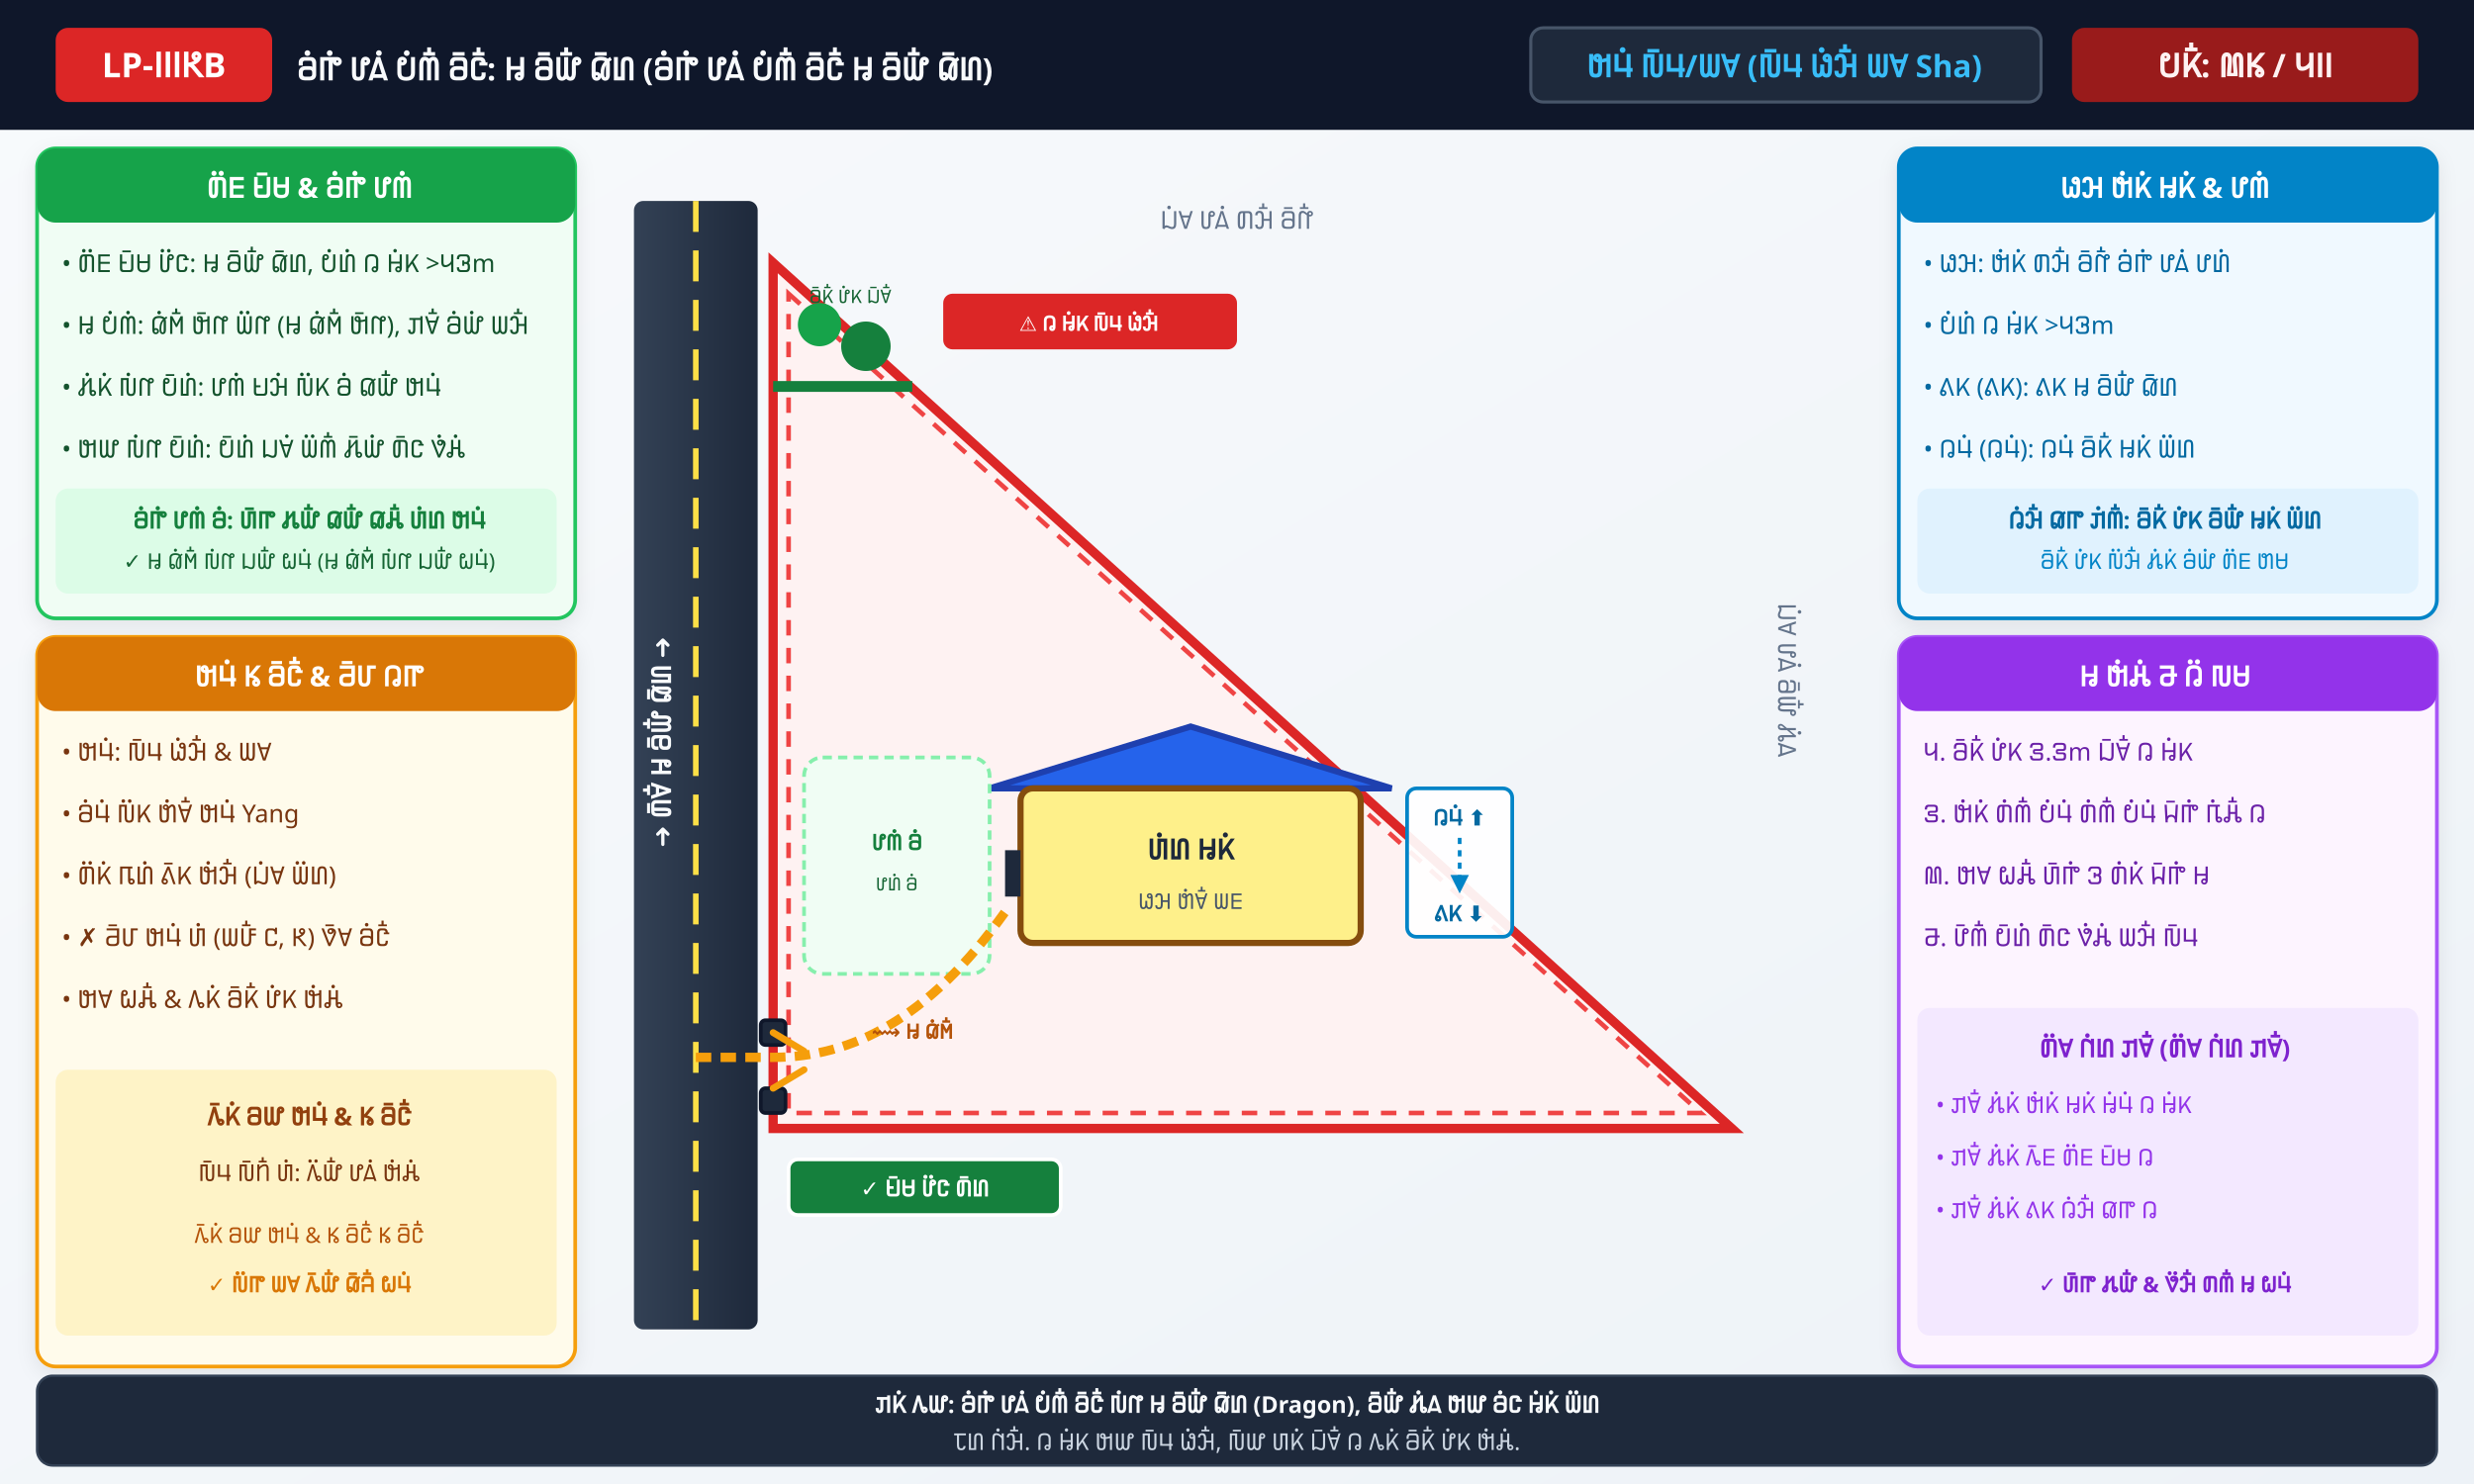
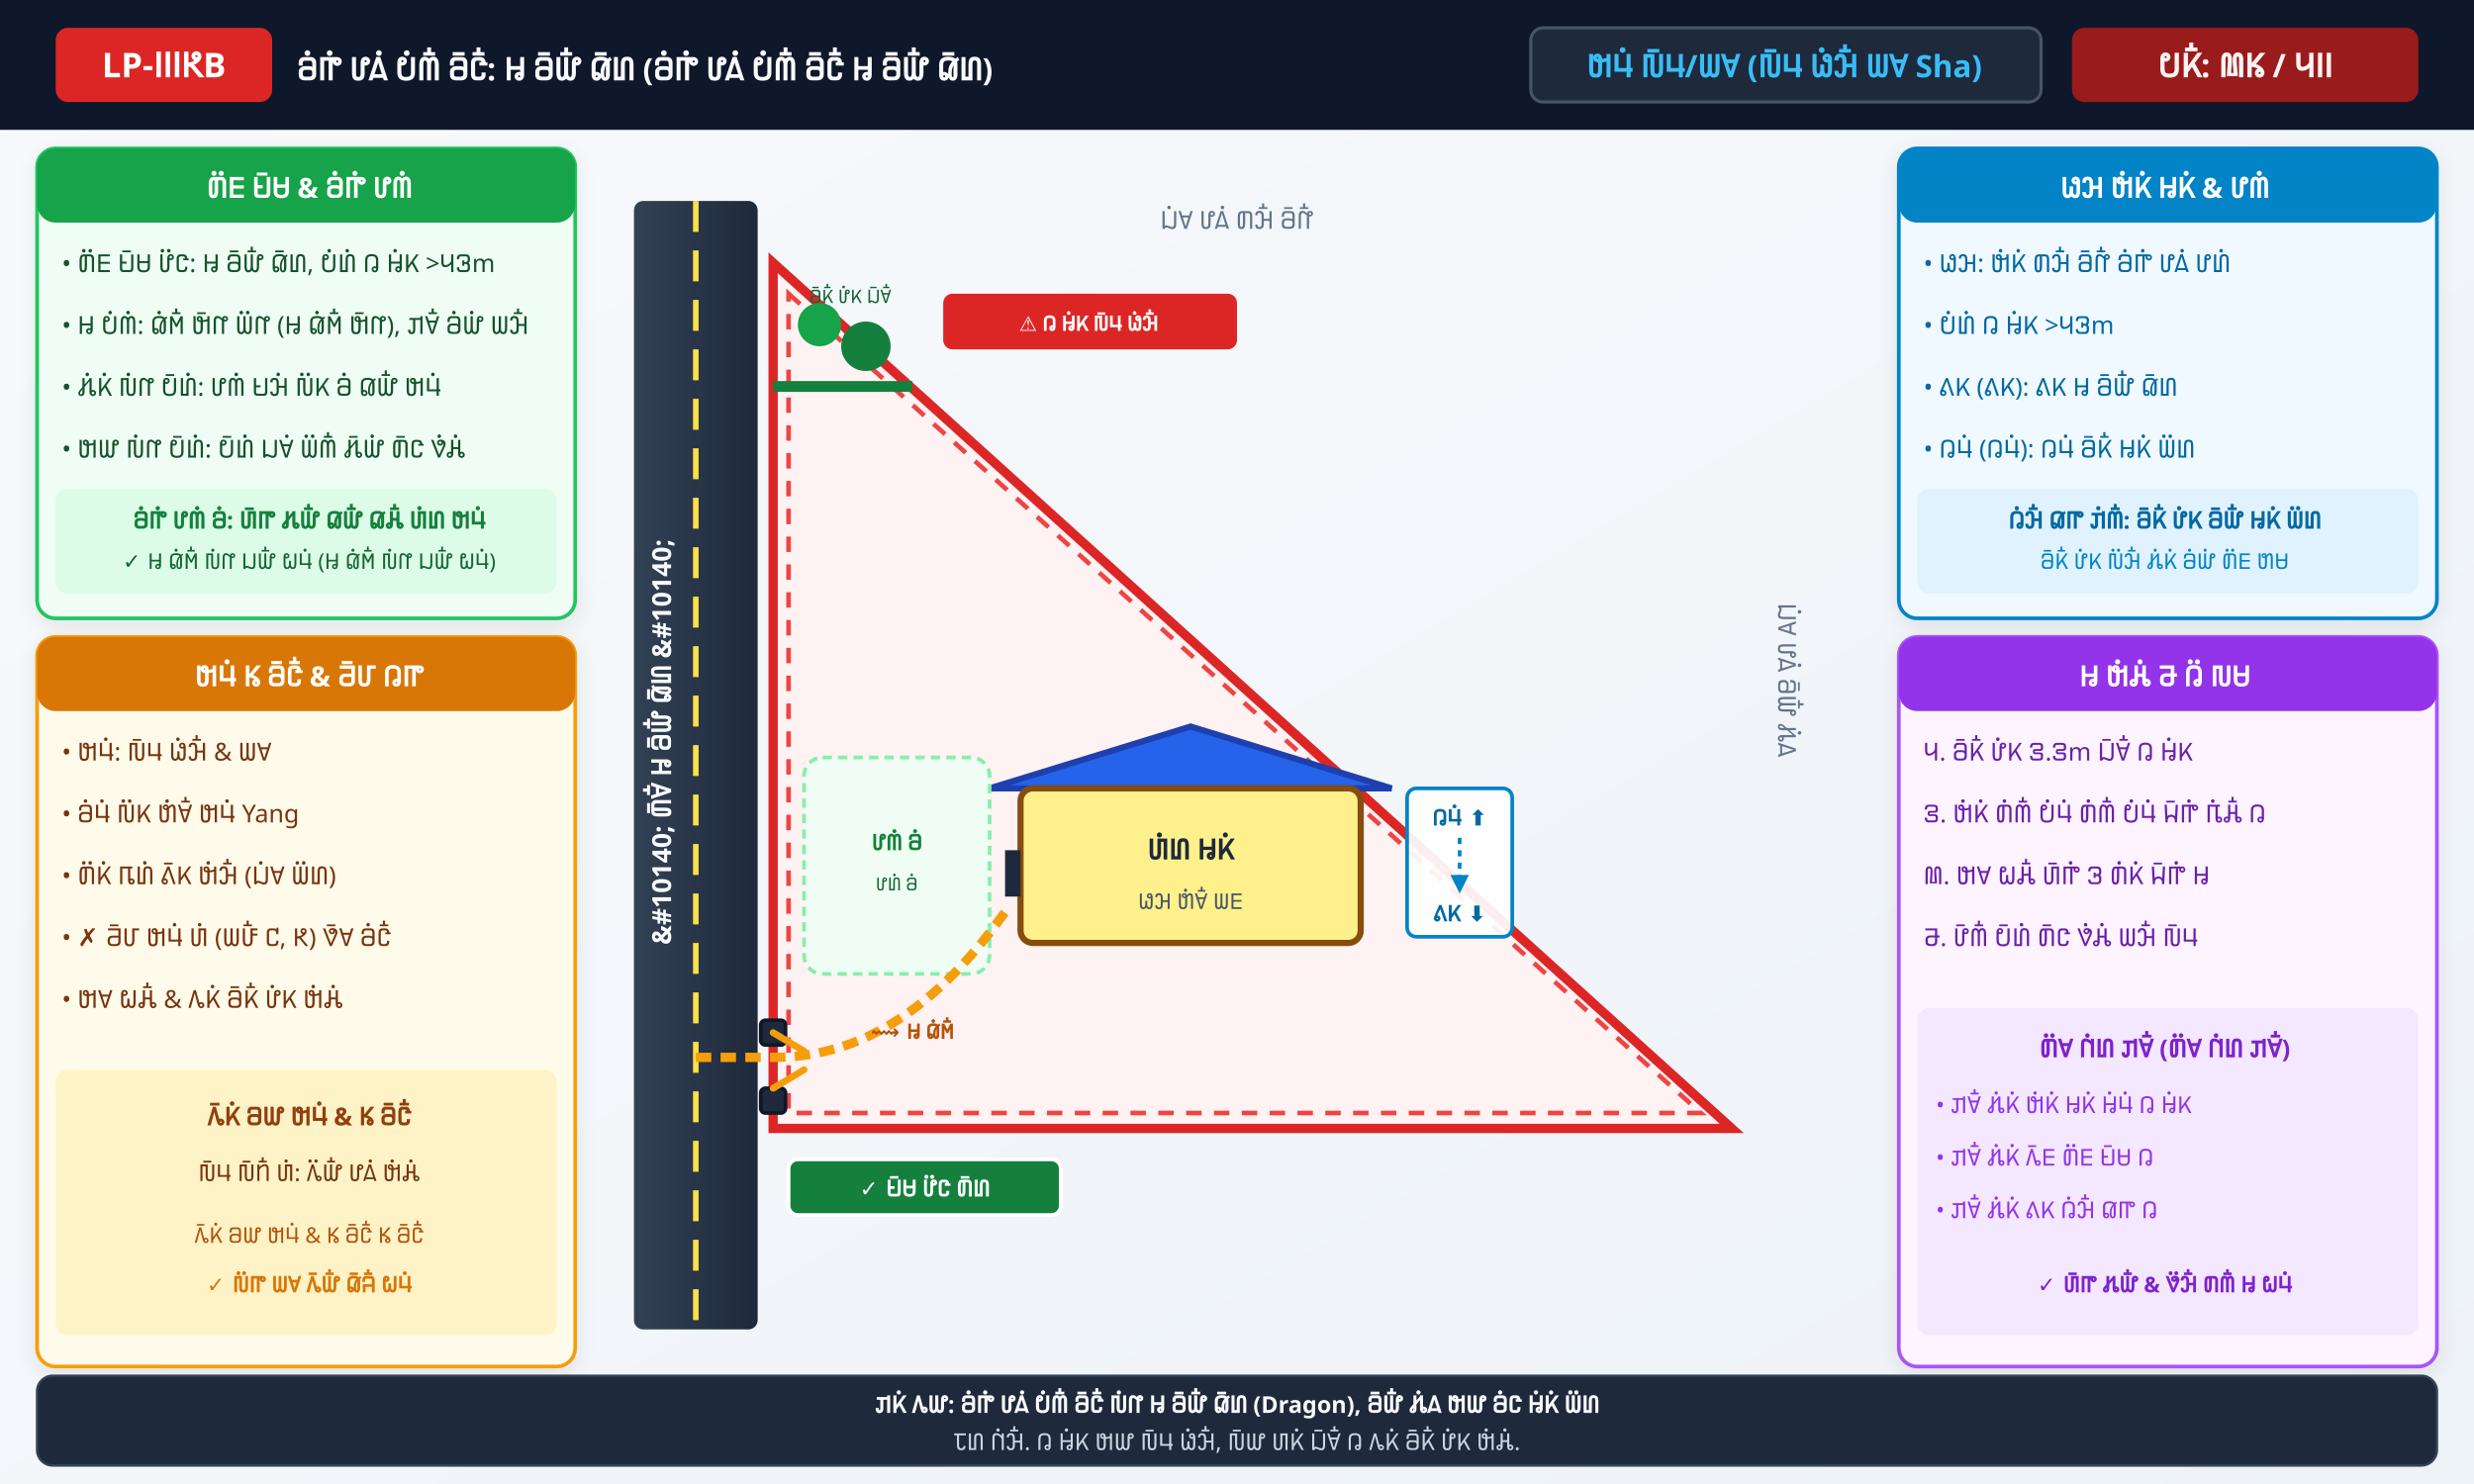
<svg xmlns="http://www.w3.org/2000/svg" viewBox="0 0 800 480" width="800" height="480">
  <defs>
    <linearGradient id="bgGrad" x1="0%" y1="0%" x2="100%" y2="100%">
      <stop offset="0%" stop-color="#F8FAFC" />
      <stop offset="100%" stop-color="#EDF2F7" />
    </linearGradient>
    <linearGradient id="roadGrad" x1="0%" y1="0%" x2="100%" y2="0%">
      <stop offset="0%" stop-color="#334155" />
      <stop offset="100%" stop-color="#1E293B" />
    </linearGradient>
    <filter id="shadow" x="-5%" y="-5%" width="110%" height="110%">
      <feDropShadow dx="0" dy="2" stdDeviation="3" flood-opacity="0.08" />
    </filter>
  </defs>
  <rect width="800" height="480" fill="url(#bgGrad)" />
  <rect x="0" y="0" width="800" height="42" fill="#0F172A" />
  <rect x="18" y="9" width="70" height="24" rx="4" fill="#DC2626" />
-   <text x="53" y="25" font-family="'Noto Sans Pahawh Hmong', sans-serif" font-weight="bold" font-size="11" fill="#FFFFFF" text-anchor="middle">LP-𖭐𖭐𖭐𖭗B</text>
-   <text x="96" y="26" font-family="'Noto Sans Pahawh Hmong', sans-serif" font-weight="bold" font-size="10" fill="#F8FAFC">𖬖𖬰𖬟𖬰 𖬗𖬮𖬰 𖬈𖬰𖬪𖬵 𖬖𖬲𖬜𖬵: 𖬉 𖬖𖬲𖬤𖬵 𖬅𖬲𖬞 (𖬖𖬰𖬟𖬰 𖬗𖬮𖬰 𖬈𖬰𖬪𖬵 𖬖𖬲𖬜𖬵 𖬉 𖬖𖬲𖬤𖬵 𖬅𖬲𖬞)</text>
+   <text x="53" y="25" font-family="'Segoe UI', sans-serif" font-weight="bold" font-size="11" fill="#FFFFFF" text-anchor="middle">LP-𖭐𖭐𖭐𖭗B</text>
+   <text x="96" y="26" font-family="'Noto Sans Lao', 'Segoe UI', sans-serif" font-weight="bold" font-size="10" fill="#F8FAFC">𖬖𖬰𖬟𖬰 𖬗𖬮𖬰 𖬈𖬰𖬪𖬵 𖬖𖬲𖬜𖬵: 𖬉 𖬖𖬲𖬤𖬵 𖬅𖬲𖬞 (𖬖𖬰𖬟𖬰 𖬗𖬮𖬰 𖬈𖬰𖬪𖬵 𖬖𖬲𖬜𖬵 𖬉 𖬖𖬲𖬤𖬵 𖬅𖬲𖬞)</text>
  <rect x="495" y="9" width="165" height="24" rx="4" fill="#1E293B" stroke="#475569" stroke-width="1" />
-   <text x="577" y="25" font-family="'Noto Sans Pahawh Hmong', sans-serif" font-weight="bold" font-size="10" fill="#38BDF8" text-anchor="middle">𖬓𖬥𖬰 𖬐𖬲𖬥/𖬑𖬯 (𖬐𖬲𖬥 𖬏𖬰𖬧𖬵 𖬑𖬯 Sha)</text>
+   <text x="577" y="25" font-family="'Noto Sans Lao', 'Segoe UI', sans-serif" font-weight="bold" font-size="10" fill="#38BDF8" text-anchor="middle">𖬓𖬥𖬰 𖬐𖬲𖬥/𖬑𖬯 (𖬐𖬲𖬥 𖬏𖬰𖬧𖬵 𖬑𖬯 Sha)</text>
  <rect x="670" y="9" width="112" height="24" rx="4" fill="#991B1B" />
-   <text x="726" y="25" font-family="'Noto Sans Pahawh Hmong', sans-serif" font-weight="bold" font-size="10.5" fill="#FEF2F2" text-anchor="middle">𖬈𖬝𖬵: 𖭓𖭘 / 𖭑𖭐𖭐</text>
+   <text x="726" y="25" font-family="'Noto Sans Lao', 'Segoe UI', sans-serif" font-weight="bold" font-size="10.5" fill="#FEF2F2" text-anchor="middle">𖬈𖬝𖬵: 𖭓𖭘 / 𖭑𖭐𖭐</text>
  <rect x="12" y="48" width="174" height="152" rx="6" fill="#F0FDF4" stroke="#22C55E" stroke-width="1.2" filter="url(#shadow)" />
  <rect x="12" y="48" width="174" height="24" rx="6" fill="#16A34A" />
-   <text x="100" y="64" font-family="'Noto Sans Pahawh Hmong', sans-serif" font-weight="bold" font-size="9" fill="#FFFFFF" text-anchor="middle">𖬒𖬶𖬣 𖬌𖬲𖬡 &amp; 𖬖𖬰𖬟𖬰 𖬗𖬪𖬰</text>
-   <text x="20" y="88" font-family="'Noto Sans Pahawh Hmong', sans-serif" font-size="8" fill="#14532D">• 𖬒𖬶𖬣 𖬌𖬲𖬡 𖬗𖬶𖬜: 𖬉 𖬖𖬲𖬤𖬵 𖬅𖬲𖬞, 𖬈𖬰𖬞𖬰 𖬄 𖬉𖬰𖬝 &gt;𖭑𖭕m</text>
-   <text x="20" y="108" font-family="'Noto Sans Pahawh Hmong', sans-serif" font-size="8" fill="#14532D">• 𖬉 𖬈𖬰𖬪𖬰: 𖬅𖬰𖬫𖬵 𖬓𖬲𖬦 𖬑𖬶𖬦 (𖬉 𖬅𖬰𖬫𖬵 𖬓𖬲𖬦), 𖬙𖬯𖬵 𖬖𖬰𖬤𖬰 𖬑𖬧𖬵</text>
-   <text x="20" y="128" font-family="'Noto Sans Pahawh Hmong', sans-serif" font-size="8" fill="#14532D">• 𖬃𖬰𖬝𖬰 𖬐𖬰𖬦 𖬈𖬲𖬞𖬰: 𖬗𖬪𖬰 𖬌𖬧𖬰 𖬐𖬶𖬝 𖬖𖬰 𖬅𖬤𖬵 𖬓𖬥𖬰</text>
-   <text x="20" y="148" font-family="'Noto Sans Pahawh Hmong', sans-serif" font-size="8" fill="#14532D">• 𖬓𖬤 𖬐𖬰𖬦 𖬈𖬲𖬞𖬰: 𖬈𖬲𖬞𖬰 𖬔𖬯𖬰 𖬑𖬶𖬪𖬵 𖬃𖬲𖬤𖬰 𖬒𖬲𖬜 𖬀𖬰𖬩𖬰</text>
+   <text x="100" y="64" font-family="'Noto Sans Lao', 'Segoe UI', sans-serif" font-weight="bold" font-size="9" fill="#FFFFFF" text-anchor="middle">𖬒𖬶𖬣 𖬌𖬲𖬡 &amp; 𖬖𖬰𖬟𖬰 𖬗𖬪𖬰</text>
+   <text x="20" y="88" font-family="'Noto Sans Lao', 'Segoe UI', sans-serif" font-size="8" fill="#14532D">• 𖬒𖬶𖬣 𖬌𖬲𖬡 𖬗𖬶𖬜: 𖬉 𖬖𖬲𖬤𖬵 𖬅𖬲𖬞, 𖬈𖬰𖬞𖬰 𖬄 𖬉𖬰𖬝 &gt;𖭑𖭕m</text>
+   <text x="20" y="108" font-family="'Noto Sans Lao', 'Segoe UI', sans-serif" font-size="8" fill="#14532D">• 𖬉 𖬈𖬰𖬪𖬰: 𖬅𖬰𖬫𖬵 𖬓𖬲𖬦 𖬑𖬶𖬦 (𖬉 𖬅𖬰𖬫𖬵 𖬓𖬲𖬦), 𖬙𖬯𖬵 𖬖𖬰𖬤𖬰 𖬑𖬧𖬵</text>
+   <text x="20" y="128" font-family="'Noto Sans Lao', 'Segoe UI', sans-serif" font-size="8" fill="#14532D">• 𖬃𖬰𖬝𖬰 𖬐𖬰𖬦 𖬈𖬲𖬞𖬰: 𖬗𖬪𖬰 𖬌𖬧𖬰 𖬐𖬶𖬝 𖬖𖬰 𖬅𖬤𖬵 𖬓𖬥𖬰</text>
+   <text x="20" y="148" font-family="'Noto Sans Lao', 'Segoe UI', sans-serif" font-size="8" fill="#14532D">• 𖬓𖬤 𖬐𖬰𖬦 𖬈𖬲𖬞𖬰: 𖬈𖬲𖬞𖬰 𖬔𖬯𖬰 𖬑𖬶𖬪𖬵 𖬃𖬲𖬤𖬰 𖬒𖬲𖬜 𖬀𖬰𖬩𖬰</text>
  <rect x="18" y="158" width="162" height="34" rx="4" fill="#DCFCE7" />
-   <text x="100" y="171" font-family="'Noto Sans Pahawh Hmong', sans-serif" font-weight="bold" font-size="7.5" fill="#15803D" text-anchor="middle">𖬖𖬰𖬟𖬰 𖬗𖬪𖬰 𖬖𖬰: 𖬆𖬲𖬟 𖬃𖬤𖬵 𖬅𖬤𖬵 𖬅𖬩𖬵 𖬆𖬰𖬞 𖬓𖬥𖬰</text>
-   <text x="100" y="184" font-family="'Noto Sans Pahawh Hmong', sans-serif" font-size="7" fill="#166534" text-anchor="middle">✓ 𖬉 𖬅𖬰𖬫𖬵 𖬐𖬰𖬦 𖬔𖬤𖬵 𖬍𖬥𖬰 (𖬉 𖬅𖬰𖬫𖬵 𖬐𖬰𖬦 𖬔𖬤𖬵 𖬍𖬥𖬰)</text>
+   <text x="100" y="171" font-family="'Noto Sans Lao', 'Segoe UI', sans-serif" font-weight="bold" font-size="7.5" fill="#15803D" text-anchor="middle">𖬖𖬰𖬟𖬰 𖬗𖬪𖬰 𖬖𖬰: 𖬆𖬲𖬟 𖬃𖬤𖬵 𖬅𖬤𖬵 𖬅𖬩𖬵 𖬆𖬰𖬞 𖬓𖬥𖬰</text>
+   <text x="100" y="184" font-family="'Noto Sans Lao', 'Segoe UI', sans-serif" font-size="7" fill="#166534" text-anchor="middle">✓ 𖬉 𖬅𖬰𖬫𖬵 𖬐𖬰𖬦 𖬔𖬤𖬵 𖬍𖬥𖬰 (𖬉 𖬅𖬰𖬫𖬵 𖬐𖬰𖬦 𖬔𖬤𖬵 𖬍𖬥𖬰)</text>
  <rect x="12" y="206" width="174" height="236" rx="6" fill="#FFFBEB" stroke="#F59E0B" stroke-width="1.2" filter="url(#shadow)" />
  <rect x="12" y="206" width="174" height="24" rx="6" fill="#D97706" />
-   <text x="100" y="222" font-family="'Noto Sans Pahawh Hmong', sans-serif" font-weight="bold" font-size="9" fill="#FFFFFF" text-anchor="middle">𖬓𖬥𖬰 𖭘 𖬖𖬲𖬜𖬵 &amp; 𖬁𖬲𖬬 𖬄𖬟</text>
-   <text x="20" y="246" font-family="'Noto Sans Pahawh Hmong', sans-serif" font-size="8" fill="#78350F">• 𖬓𖬥𖬰: 𖬐𖬲𖬥 𖬏𖬰𖬧𖬵 &amp; 𖬑𖬯</text>
-   <text x="20" y="266" font-family="'Noto Sans Pahawh Hmong', sans-serif" font-size="8" fill="#78350F">• 𖬖𖬰𖬥𖬰 𖬐𖬶𖬝 𖬋𖬰𖬯𖬵 𖬓𖬥𖬰 Yang</text>
-   <text x="20" y="286" font-family="'Noto Sans Pahawh Hmong', sans-serif" font-size="8" fill="#78350F">• 𖬒𖬶𖬝𖬰 𖬎𖬞𖬰 𖬕𖬲𖬝 𖬓𖬰𖬧𖬵 (𖬔𖬰𖬯 𖬑𖬶𖬞)</text>
-   <text x="20" y="306" font-family="'Noto Sans Pahawh Hmong', sans-serif" font-size="8" fill="#78350F">• ✗ 𖬁𖬲𖬬 𖬓𖬥𖬰 𖬆𖬰 (𖬑𖬠𖬵 𖭖, 𖭗) 𖬀𖬲𖬯 𖬖𖬰𖬜𖬵</text>
-   <text x="20" y="326" font-family="'Noto Sans Pahawh Hmong', sans-serif" font-size="8" fill="#78350F">• 𖬓𖬯 𖬍𖬩𖬵 &amp; 𖬂𖬝𖬰 𖬖𖬲𖬝𖬵 𖬗𖬰𖬝 𖬓𖬰𖬩𖬰</text>
+   <text x="100" y="222" font-family="'Noto Sans Lao', 'Segoe UI', sans-serif" font-weight="bold" font-size="9" fill="#FFFFFF" text-anchor="middle">𖬓𖬥𖬰 𖭘 𖬖𖬲𖬜𖬵 &amp; 𖬁𖬲𖬬 𖬄𖬟</text>
+   <text x="20" y="246" font-family="'Noto Sans Lao', 'Segoe UI', sans-serif" font-size="8" fill="#78350F">• 𖬓𖬥𖬰: 𖬐𖬲𖬥 𖬏𖬰𖬧𖬵 &amp; 𖬑𖬯</text>
+   <text x="20" y="266" font-family="'Noto Sans Lao', 'Segoe UI', sans-serif" font-size="8" fill="#78350F">• 𖬖𖬰𖬥𖬰 𖬐𖬶𖬝 𖬋𖬰𖬯𖬵 𖬓𖬥𖬰 Yang</text>
+   <text x="20" y="286" font-family="'Noto Sans Lao', 'Segoe UI', sans-serif" font-size="8" fill="#78350F">• 𖬒𖬶𖬝𖬰 𖬎𖬞𖬰 𖬕𖬲𖬝 𖬓𖬰𖬧𖬵 (𖬔𖬰𖬯 𖬑𖬶𖬞)</text>
+   <text x="20" y="306" font-family="'Noto Sans Lao', 'Segoe UI', sans-serif" font-size="8" fill="#78350F">• ✗ 𖬁𖬲𖬬 𖬓𖬥𖬰 𖬆𖬰 (𖬑𖬠𖬵 𖭖, 𖭗) 𖬀𖬲𖬯 𖬖𖬰𖬜𖬵</text>
+   <text x="20" y="326" font-family="'Noto Sans Lao', 'Segoe UI', sans-serif" font-size="8" fill="#78350F">• 𖬓𖬯 𖬍𖬩𖬵 &amp; 𖬂𖬝𖬰 𖬖𖬲𖬝𖬵 𖬗𖬰𖬝 𖬓𖬰𖬩𖬰</text>
  <rect x="18" y="346" width="162" height="86" rx="4" fill="#FEF3C7" />
-   <text x="100" y="364" font-family="'Noto Sans Pahawh Hmong', sans-serif" font-weight="bold" font-size="8" fill="#92400E" text-anchor="middle">𖬂𖬲𖬝𖬰 𖬖𖬤 𖬓𖬥𖬰 &amp; 𖭘 𖬖𖬲𖬜𖬵</text>
-   <text x="100" y="382" font-family="'Noto Sans Pahawh Hmong', sans-serif" font-size="7.5" fill="#78350F" text-anchor="middle">𖬐𖬲𖬥 𖬐𖬲𖬢𖬵 𖬆𖬰: 𖬂𖬶𖬤𖬵 𖬗𖬮𖬰 𖬓𖬰𖬩𖬰</text>
-   <text x="100" y="402" font-family="'Noto Sans Pahawh Hmong', sans-serif" font-size="7" fill="#B45309" text-anchor="middle">𖬂𖬲𖬝𖬰 𖬖𖬤 𖬓𖬥𖬰 &amp; 𖭘 𖬖𖬲𖬜𖬵 𖭘 𖬖𖬲𖬜𖬵</text>
-   <text x="100" y="418" font-family="'Noto Sans Pahawh Hmong', sans-serif" font-weight="bold" font-size="7" fill="#D97706" text-anchor="middle">✓ 𖬐𖬶𖬟 𖬑𖬯 𖬂𖬲𖬤𖬵 𖬅𖬲𖬨𖬵 𖬍𖬥𖬰</text>
+   <text x="100" y="364" font-family="'Noto Sans Lao', 'Segoe UI', sans-serif" font-weight="bold" font-size="8" fill="#92400E" text-anchor="middle">𖬂𖬲𖬝𖬰 𖬖𖬤 𖬓𖬥𖬰 &amp; 𖭘 𖬖𖬲𖬜𖬵</text>
+   <text x="100" y="382" font-family="'Noto Sans Lao', 'Segoe UI', sans-serif" font-size="7.5" fill="#78350F" text-anchor="middle">𖬐𖬲𖬥 𖬐𖬲𖬢𖬵 𖬆𖬰: 𖬂𖬶𖬤𖬵 𖬗𖬮𖬰 𖬓𖬰𖬩𖬰</text>
+   <text x="100" y="402" font-family="'Noto Sans Lao', 'Segoe UI', sans-serif" font-size="7" fill="#B45309" text-anchor="middle">𖬂𖬲𖬝𖬰 𖬖𖬤 𖬓𖬥𖬰 &amp; 𖭘 𖬖𖬲𖬜𖬵 𖭘 𖬖𖬲𖬜𖬵</text>
+   <text x="100" y="418" font-family="'Noto Sans Lao', 'Segoe UI', sans-serif" font-weight="bold" font-size="7" fill="#D97706" text-anchor="middle">✓ 𖬐𖬶𖬟 𖬑𖬯 𖬂𖬲𖬤𖬵 𖬅𖬲𖬨𖬵 𖬍𖬥𖬰</text>
  <rect x="614" y="48" width="174" height="152" rx="6" fill="#F0F9FF" stroke="#0284C7" stroke-width="1.2" filter="url(#shadow)" />
  <rect x="614" y="48" width="174" height="24" rx="6" fill="#0284C7" />
-   <text x="700" y="64" font-family="'Noto Sans Pahawh Hmong', sans-serif" font-weight="bold" font-size="9" fill="#FFFFFF" text-anchor="middle">𖬏𖬧 𖬓𖬰𖬝𖬰 𖬉𖬝𖬰 &amp; 𖬗𖬪𖬰</text>
-   <text x="622" y="88" font-family="'Noto Sans Pahawh Hmong', sans-serif" font-size="8" fill="#0369A1">• 𖬏𖬧: 𖬓𖬰𖬝𖬰 𖬒𖬧𖬵 𖬖𖬲𖬦𖬵 𖬖𖬰𖬟𖬰 𖬗𖬮𖬰 𖬗𖬞𖬰</text>
-   <text x="622" y="108" font-family="'Noto Sans Pahawh Hmong', sans-serif" font-size="8" fill="#0369A1">• 𖬈𖬰𖬞𖬰 𖬄 𖬉𖬰𖬝 &gt;𖭑𖭕m</text>
-   <text x="622" y="128" font-family="'Noto Sans Pahawh Hmong', sans-serif" font-size="8" fill="#0369A1">• 𖬕𖬝 (𖬕𖬝): 𖬕𖬝 𖬉 𖬖𖬲𖬤𖬵 𖬅𖬲𖬞</text>
-   <text x="622" y="148" font-family="'Noto Sans Pahawh Hmong', sans-serif" font-size="8" fill="#0369A1">• 𖬄𖬥𖬰 (𖬄𖬥𖬰): 𖬄𖬥𖬰 𖬖𖬲𖬝𖬵 𖬉𖬝𖬰 𖬑𖬶𖬞</text>
+   <text x="700" y="64" font-family="'Noto Sans Lao', 'Segoe UI', sans-serif" font-weight="bold" font-size="9" fill="#FFFFFF" text-anchor="middle">𖬏𖬧 𖬓𖬰𖬝𖬰 𖬉𖬝𖬰 &amp; 𖬗𖬪𖬰</text>
+   <text x="622" y="88" font-family="'Noto Sans Lao', 'Segoe UI', sans-serif" font-size="8" fill="#0369A1">• 𖬏𖬧: 𖬓𖬰𖬝𖬰 𖬒𖬧𖬵 𖬖𖬲𖬦𖬵 𖬖𖬰𖬟𖬰 𖬗𖬮𖬰 𖬗𖬞𖬰</text>
+   <text x="622" y="108" font-family="'Noto Sans Lao', 'Segoe UI', sans-serif" font-size="8" fill="#0369A1">• 𖬈𖬰𖬞𖬰 𖬄 𖬉𖬰𖬝 &gt;𖭑𖭕m</text>
+   <text x="622" y="128" font-family="'Noto Sans Lao', 'Segoe UI', sans-serif" font-size="8" fill="#0369A1">• 𖬕𖬝 (𖬕𖬝): 𖬕𖬝 𖬉 𖬖𖬲𖬤𖬵 𖬅𖬲𖬞</text>
+   <text x="622" y="148" font-family="'Noto Sans Lao', 'Segoe UI', sans-serif" font-size="8" fill="#0369A1">• 𖬄𖬥𖬰 (𖬄𖬥𖬰): 𖬄𖬥𖬰 𖬖𖬲𖬝𖬵 𖬉𖬝𖬰 𖬑𖬶𖬞</text>
  <rect x="620" y="158" width="162" height="34" rx="4" fill="#E0F2FE" />
-   <text x="700" y="171" font-family="'Noto Sans Pahawh Hmong', sans-serif" font-weight="bold" font-size="7.5" fill="#0369A1" text-anchor="middle">𖬄𖬰𖬧𖬵 𖬅𖬟 𖬙𖬰𖬪𖬵: 𖬖𖬲𖬝𖬵 𖬗𖬰𖬝 𖬖𖬲𖬤𖬵 𖬉𖬝𖬰 𖬑𖬶𖬞</text>
-   <text x="700" y="184" font-family="'Noto Sans Pahawh Hmong', sans-serif" font-size="7" fill="#0284C7" text-anchor="middle">𖬖𖬲𖬝𖬵 𖬗𖬰𖬝 𖬐𖬶𖬧𖬵 𖬃𖬰𖬝𖬰 𖬖𖬰𖬤𖬰 𖬒𖬶𖬣 𖬋𖬡</text>
+   <text x="700" y="171" font-family="'Noto Sans Lao', 'Segoe UI', sans-serif" font-weight="bold" font-size="7.5" fill="#0369A1" text-anchor="middle">𖬄𖬰𖬧𖬵 𖬅𖬟 𖬙𖬰𖬪𖬵: 𖬖𖬲𖬝𖬵 𖬗𖬰𖬝 𖬖𖬲𖬤𖬵 𖬉𖬝𖬰 𖬑𖬶𖬞</text>
+   <text x="700" y="184" font-family="'Noto Sans Lao', 'Segoe UI', sans-serif" font-size="7" fill="#0284C7" text-anchor="middle">𖬖𖬲𖬝𖬵 𖬗𖬰𖬝 𖬐𖬶𖬧𖬵 𖬃𖬰𖬝𖬰 𖬖𖬰𖬤𖬰 𖬒𖬶𖬣 𖬋𖬡</text>
  <rect x="614" y="206" width="174" height="236" rx="6" fill="#FDF4FF" stroke="#A855F7" stroke-width="1.2" filter="url(#shadow)" />
  <rect x="614" y="206" width="174" height="24" rx="6" fill="#9333EA" />
-   <text x="700" y="222" font-family="'Noto Sans Pahawh Hmong', sans-serif" font-weight="bold" font-size="9" fill="#FFFFFF" text-anchor="middle">𖬉 𖬓𖬰𖬩𖬰 𖭔 𖬄𖬶 𖬐𖬡</text>
-   <text x="622" y="246" font-family="'Noto Sans Pahawh Hmong', sans-serif" font-size="8" fill="#6B21A8">𖭑. 𖬖𖬲𖬝𖬵 𖬗𖬰𖬝 𖭒.𖭒m 𖬔𖬲𖬯𖬵 𖬄 𖬉𖬰𖬝</text>
-   <text x="622" y="266" font-family="'Noto Sans Pahawh Hmong', sans-serif" font-size="8" fill="#6B21A8">𖭒. 𖬓𖬰𖬝𖬰 𖬒𖬰𖬪𖬵 𖬈𖬰𖬥𖬰 𖬒𖬰𖬪𖬵 𖬈𖬰𖬥𖬰 𖬊𖬲𖬟𖬰 𖬎𖬰𖬩𖬵 𖬄</text>
-   <text x="622" y="286" font-family="'Noto Sans Pahawh Hmong', sans-serif" font-size="8" fill="#6B21A8">𖭓. 𖬓𖬯 𖬍𖬩𖬵 𖬆𖬲𖬟𖬰 𖭕 𖬒𖬰𖬝𖬰 𖬊𖬲𖬟𖬰 𖬉</text>
-   <text x="622" y="306" font-family="'Noto Sans Pahawh Hmong', sans-serif" font-size="8" fill="#6B21A8">𖭔. 𖬗𖬲𖬪𖬵 𖬈𖬲𖬞𖬰 𖬒𖬲𖬜 𖬀𖬰𖬩𖬰 𖬑𖬧𖬵 𖬐𖬲𖬥</text>
+   <text x="700" y="222" font-family="'Noto Sans Lao', 'Segoe UI', sans-serif" font-weight="bold" font-size="9" fill="#FFFFFF" text-anchor="middle">𖬉 𖬓𖬰𖬩𖬰 𖭔 𖬄𖬶 𖬐𖬡</text>
+   <text x="622" y="246" font-family="'Noto Sans Lao', 'Segoe UI', sans-serif" font-size="8" fill="#6B21A8">𖭑. 𖬖𖬲𖬝𖬵 𖬗𖬰𖬝 𖭒.𖭒m 𖬔𖬲𖬯𖬵 𖬄 𖬉𖬰𖬝</text>
+   <text x="622" y="266" font-family="'Noto Sans Lao', 'Segoe UI', sans-serif" font-size="8" fill="#6B21A8">𖭒. 𖬓𖬰𖬝𖬰 𖬒𖬰𖬪𖬵 𖬈𖬰𖬥𖬰 𖬒𖬰𖬪𖬵 𖬈𖬰𖬥𖬰 𖬊𖬲𖬟𖬰 𖬎𖬰𖬩𖬵 𖬄</text>
+   <text x="622" y="286" font-family="'Noto Sans Lao', 'Segoe UI', sans-serif" font-size="8" fill="#6B21A8">𖭓. 𖬓𖬯 𖬍𖬩𖬵 𖬆𖬲𖬟𖬰 𖭕 𖬒𖬰𖬝𖬰 𖬊𖬲𖬟𖬰 𖬉</text>
+   <text x="622" y="306" font-family="'Noto Sans Lao', 'Segoe UI', sans-serif" font-size="8" fill="#6B21A8">𖭔. 𖬗𖬲𖬪𖬵 𖬈𖬲𖬞𖬰 𖬒𖬲𖬜 𖬀𖬰𖬩𖬰 𖬑𖬧𖬵 𖬐𖬲𖬥</text>
  <rect x="620" y="326" width="162" height="106" rx="4" fill="#F3E8FF" />
-   <text x="700" y="342" font-family="'Noto Sans Pahawh Hmong', sans-serif" font-weight="bold" font-size="8" fill="#7E22CE" text-anchor="middle">𖬒𖬶𖬯 𖬇𖬰𖬞 𖬙𖬯𖬵 (𖬒𖬶𖬯 𖬇𖬰𖬞 𖬙𖬯𖬵)</text>
-   <text x="626" y="360" font-family="'Noto Sans Pahawh Hmong', sans-serif" font-size="7.5" fill="#9333EA">• 𖬙𖬯𖬵 𖬃𖬰𖬝𖬰 𖬓𖬰𖬝𖬰 𖬉𖬝𖬰 𖬉𖬰𖬥𖬰 𖬄 𖬉𖬰𖬝</text>
-   <text x="626" y="377" font-family="'Noto Sans Pahawh Hmong', sans-serif" font-size="7.5" fill="#9333EA">• 𖬙𖬯𖬵 𖬃𖬰𖬝𖬰 𖬂𖬲𖬣 𖬒𖬶𖬣 𖬌𖬲𖬡 𖬄</text>
-   <text x="626" y="394" font-family="'Noto Sans Pahawh Hmong', sans-serif" font-size="7.5" fill="#9333EA">• 𖬙𖬯𖬵 𖬃𖬰𖬝𖬰 𖬕𖬝 𖬄𖬰𖬧𖬵 𖬅𖬟 𖬄</text>
-   <text x="700" y="418" font-family="'Noto Sans Pahawh Hmong', sans-serif" font-weight="bold" font-size="7" fill="#7E22CE" text-anchor="middle">✓ 𖬆𖬲𖬟 𖬃𖬤𖬵 &amp; 𖬀𖬶𖬧𖬵 𖬒𖬪𖬵 𖬉 𖬍𖬥𖬰</text>
+   <text x="700" y="342" font-family="'Noto Sans Lao', 'Segoe UI', sans-serif" font-weight="bold" font-size="8" fill="#7E22CE" text-anchor="middle">𖬒𖬶𖬯 𖬇𖬰𖬞 𖬙𖬯𖬵 (𖬒𖬶𖬯 𖬇𖬰𖬞 𖬙𖬯𖬵)</text>
+   <text x="626" y="360" font-family="'Noto Sans Lao', 'Segoe UI', sans-serif" font-size="7.5" fill="#9333EA">• 𖬙𖬯𖬵 𖬃𖬰𖬝𖬰 𖬓𖬰𖬝𖬰 𖬉𖬝𖬰 𖬉𖬰𖬥𖬰 𖬄 𖬉𖬰𖬝</text>
+   <text x="626" y="377" font-family="'Noto Sans Lao', 'Segoe UI', sans-serif" font-size="7.5" fill="#9333EA">• 𖬙𖬯𖬵 𖬃𖬰𖬝𖬰 𖬂𖬲𖬣 𖬒𖬶𖬣 𖬌𖬲𖬡 𖬄</text>
+   <text x="626" y="394" font-family="'Noto Sans Lao', 'Segoe UI', sans-serif" font-size="7.5" fill="#9333EA">• 𖬙𖬯𖬵 𖬃𖬰𖬝𖬰 𖬕𖬝 𖬄𖬰𖬧𖬵 𖬅𖬟 𖬄</text>
+   <text x="700" y="418" font-family="'Noto Sans Lao', 'Segoe UI', sans-serif" font-weight="bold" font-size="7" fill="#7E22CE" text-anchor="middle">✓ 𖬆𖬲𖬟 𖬃𖬤𖬵 &amp; 𖬀𖬶𖬧𖬵 𖬒𖬪𖬵 𖬉 𖬍𖬥𖬰</text>
  <g>
    <rect x="205" y="65" width="40" height="365" fill="url(#roadGrad)" rx="3" />
    <line x1="225" y1="65" x2="225" y2="430" stroke="#FDE047" stroke-width="1.8" stroke-dasharray="10,6" />
-     <text x="217" y="240" font-family="'Noto Sans Pahawh Hmong', sans-serif" font-weight="bold" font-size="8.5" fill="#F8FAFC" text-anchor="middle" transform="rotate(-90 217 240)">➜ 𖬒𖬲𖬯𖬵 𖬉 𖬖𖬲𖬤𖬵 𖬅𖬲𖬞 ➜</text>
-     <text x="400" y="74" font-family="'Noto Sans Pahawh Hmong', sans-serif" font-size="8" fill="#64748B" text-anchor="middle">𖬔𖬰𖬯 𖬗𖬮𖬰 𖬒𖬧𖬵 𖬖𖬲𖬦𖬵</text>
-     <text x="575" y="220" font-family="'Noto Sans Pahawh Hmong', sans-serif" font-size="8" fill="#64748B" text-anchor="middle" transform="rotate(90 575 220)">𖬔𖬰𖬯 𖬗𖬮𖬰 𖬖𖬲𖬤𖬵 𖬃𖬰𖬮</text>
+     <text x="217" y="240" font-family="'Noto Sans Lao', 'Segoe UI', sans-serif" font-weight="bold" font-size="8.5" fill="#F8FAFC" text-anchor="middle" transform="rotate(-90 217 240)">&amp;#10140; 𖬒𖬲𖬯𖬵 𖬉 𖬖𖬲𖬤𖬵 𖬅𖬲𖬞 &amp;#10140;</text>
+     <text x="400" y="74" font-family="'Noto Sans Lao', 'Segoe UI', sans-serif" font-size="8" fill="#64748B" text-anchor="middle">𖬔𖬰𖬯 𖬗𖬮𖬰 𖬒𖬧𖬵 𖬖𖬲𖬦𖬵</text>
+     <text x="575" y="220" font-family="'Noto Sans Lao', 'Segoe UI', sans-serif" font-size="8" fill="#64748B" text-anchor="middle" transform="rotate(90 575 220)">𖬔𖬰𖬯 𖬗𖬮𖬰 𖬖𖬲𖬤𖬵 𖬃𖬰𖬮</text>
    <polygon points="250,85 560,365 250,365" fill="#FEF2F2" stroke="#DC2626" stroke-width="3" />
    <polygon points="255,95 550,360 255,360" fill="none" stroke="#EF4444" stroke-width="1.5" stroke-dasharray="5,4" />
    <line x1="250" y1="125" x2="295" y2="125" stroke="#15803D" stroke-width="3.5" />
    <circle cx="265" cy="105" r="7" fill="#16A34A" />
    <circle cx="280" cy="112" r="8" fill="#15803D" />
-     <text x="275" y="98" font-family="'Noto Sans Pahawh Hmong', sans-serif" font-size="6" fill="#166534" text-anchor="middle">𖬖𖬲𖬝𖬵 𖬗𖬰𖬝 𖬔𖬲𖬯𖬵</text>
+     <text x="275" y="98" font-family="'Noto Sans Lao', 'Segoe UI', sans-serif" font-size="6" fill="#166534" text-anchor="middle">𖬖𖬲𖬝𖬵 𖬗𖬰𖬝 𖬔𖬲𖬯𖬵</text>
    <polygon points="320,255 385,235 450,255" fill="#2563EB" stroke="#1E40AF" stroke-width="2" />
    <rect x="330" y="255" width="110" height="50" fill="#FEF08A" stroke="#854D0E" stroke-width="2" rx="4" />
-     <text x="385" y="278" font-family="'Noto Sans Pahawh Hmong', sans-serif" font-weight="bold" font-size="9" fill="#1E293B" text-anchor="middle">𖬆𖬰𖬞 𖬉𖬝𖬰</text>
-     <text x="385" y="294" font-family="'Noto Sans Pahawh Hmong', sans-serif" font-size="7" fill="#475569" text-anchor="middle">𖬏𖬧 𖬋𖬰𖬯𖬵 𖬑𖬣</text>
+     <text x="385" y="278" font-family="'Noto Sans Lao', 'Segoe UI', sans-serif" font-weight="bold" font-size="9" fill="#1E293B" text-anchor="middle">𖬆𖬰𖬞 𖬉𖬝𖬰</text>
+     <text x="385" y="294" font-family="'Noto Sans Lao', 'Segoe UI', sans-serif" font-size="7" fill="#475569" text-anchor="middle">𖬏𖬧 𖬋𖬰𖬯𖬵 𖬑𖬣</text>
    <rect x="325" y="275" width="5" height="15" fill="#1E293B" />
    <g transform="translate(455, 255)">
      <rect x="0" y="0" width="34" height="48" rx="3" fill="#FFFFFF" fill-opacity="0.92" stroke="#0284C7" stroke-width="1.2" />
-       <text x="17" y="12" font-family="'Noto Sans Pahawh Hmong', sans-serif" font-weight="bold" font-size="7" fill="#0369A1" text-anchor="middle">𖬄𖬥𖬰 ⬆</text>
+       <text x="17" y="12" font-family="'Segoe UI', sans-serif" font-weight="bold" font-size="7" fill="#0369A1" text-anchor="middle">𖬄𖬥𖬰 ⬆</text>
      <line x1="17" y1="16" x2="17" y2="32" stroke="#0284C7" stroke-width="1.2" stroke-dasharray="2,2" />
      <polygon points="17,34 14,28 20,28" fill="#0284C7" />
-       <text x="17" y="43" font-family="'Noto Sans Pahawh Hmong', sans-serif" font-weight="bold" font-size="7" fill="#0369A1" text-anchor="middle">𖬕𖬝 ⬇</text>
+       <text x="17" y="43" font-family="'Segoe UI', sans-serif" font-weight="bold" font-size="7" fill="#0369A1" text-anchor="middle">𖬕𖬝 ⬇</text>
    </g>
    <rect x="260" y="245" width="60" height="70" rx="6" fill="#F0FDF4" stroke="#86EFAC" stroke-width="1.2" stroke-dasharray="3,2" />
-     <text x="290" y="275" font-family="'Noto Sans Pahawh Hmong', sans-serif" font-weight="bold" font-size="7" fill="#15803D" text-anchor="middle">𖬗𖬪𖬰 𖬖𖬰</text>
-     <text x="290" y="288" font-family="'Noto Sans Pahawh Hmong', sans-serif" font-size="5.8" fill="#166534" text-anchor="middle">𖬗𖬞𖬰 𖬖𖬰</text>
+     <text x="290" y="275" font-family="'Noto Sans Lao', 'Segoe UI', sans-serif" font-weight="bold" font-size="7" fill="#15803D" text-anchor="middle">𖬗𖬪𖬰 𖬖𖬰</text>
+     <text x="290" y="288" font-family="'Noto Sans Lao', 'Segoe UI', sans-serif" font-size="5.8" fill="#166534" text-anchor="middle">𖬗𖬞𖬰 𖬖𖬰</text>
    <rect x="246" y="330" width="8" height="8" rx="1.5" fill="#1E293B" stroke="#0F172A" stroke-width="1.2" />
    <rect x="246" y="352" width="8" height="8" rx="1.5" fill="#1E293B" stroke="#0F172A" stroke-width="1.2" />
    <line x1="250" y1="334" x2="260" y2="340" stroke="#F59E0B" stroke-width="2.2" stroke-linecap="round" />
    <line x1="250" y1="352" x2="260" y2="346" stroke="#F59E0B" stroke-width="2.2" stroke-linecap="round" />
    <path d="M 225 342 L 250 342 C 275 342 300 330 325 295" fill="none" stroke="#F59E0B" stroke-width="3" stroke-dasharray="5,3" />
-     <text x="295" y="336" font-family="'Noto Sans Pahawh Hmong', sans-serif" font-weight="bold" font-size="6.5" fill="#B45309" text-anchor="middle">⟿ 𖬉 𖬅𖬰𖬫𖬵</text>
+     <text x="295" y="336" font-family="'Noto Sans Lao', 'Segoe UI', sans-serif" font-weight="bold" font-size="6.5" fill="#B45309" text-anchor="middle">⟿ 𖬉 𖬅𖬰𖬫𖬵</text>
    <g transform="translate(255, 375)">
      <rect x="0" y="0" width="88" height="18" rx="3" fill="#15803D" stroke="#FFFFFF" stroke-width="1.2" />
-       <text x="44" y="12" font-family="'Noto Sans Pahawh Hmong', sans-serif" font-weight="bold" font-size="7.2" fill="#FFFFFF" text-anchor="middle">✓ 𖬌𖬲𖬡 𖬗𖬶𖬜 𖬒𖬲𖬞</text>
+       <text x="44" y="12" font-family="'Noto Sans Lao', 'Segoe UI', sans-serif" font-weight="bold" font-size="7.2" fill="#FFFFFF" text-anchor="middle">✓ 𖬌𖬲𖬡 𖬗𖬶𖬜 𖬒𖬲𖬞</text>
    </g>
    <g transform="translate(305, 95)">
      <rect x="0" y="0" width="95" height="18" rx="3" fill="#DC2626" />
-       <text x="47" y="12" font-family="'Noto Sans Pahawh Hmong', sans-serif" font-weight="bold" font-size="6.5" fill="#FFFFFF" text-anchor="middle">⚠️ 𖬄 𖬉𖬰𖬝 𖬐𖬲𖬥 𖬏𖬰𖬧𖬵</text>
+       <text x="47" y="12" font-family="'Noto Sans Lao', 'Segoe UI', sans-serif" font-weight="bold" font-size="6.5" fill="#FFFFFF" text-anchor="middle">⚠️ 𖬄 𖬉𖬰𖬝 𖬐𖬲𖬥 𖬏𖬰𖬧𖬵</text>
    </g>
  </g>
  <rect x="12" y="445" width="776" height="29" rx="5" fill="#1E293B" stroke="#334155" stroke-width="0.8" />
-   <text x="400" y="457" font-family="'Noto Sans Pahawh Hmong', sans-serif" font-weight="bold" font-size="7.5" fill="#F8FAFC" text-anchor="middle">𖬙𖬝𖬰 𖬂𖬤: 𖬖𖬰𖬟𖬰 𖬗𖬮𖬰 𖬈𖬰𖬪𖬵 𖬖𖬲𖬜𖬵 𖬐𖬰𖬦 𖬉 𖬖𖬲𖬤𖬵 𖬅𖬲𖬞 (Dragon), 𖬖𖬲𖬤𖬵 𖬃𖬰𖬮 𖬓𖬤 𖬖𖬰𖬜 𖬉𖬰𖬝𖬰 𖬑𖬶𖬞</text>
-   <text x="400" y="469" font-family="'Noto Sans Pahawh Hmong', sans-serif" font-size="7.5" fill="#CBD5E1" text-anchor="middle">𖬘𖬞 𖬇𖬰𖬧𖬵. 𖬄 𖬉𖬰𖬝 𖬓𖬤 𖬐𖬲𖬥 𖬏𖬰𖬧𖬵, 𖬐𖬲𖬤 𖬆𖬝𖬰 𖬔𖬲𖬯𖬵 𖬄 𖬂𖬝𖬰 𖬖𖬲𖬝𖬵 𖬗𖬰𖬝 𖬓𖬰𖬩𖬰.</text>
+   <text x="400" y="457" font-family="'Noto Sans Lao', 'Segoe UI', sans-serif" font-weight="bold" font-size="7.5" fill="#F8FAFC" text-anchor="middle">𖬙𖬝𖬰 𖬂𖬤: 𖬖𖬰𖬟𖬰 𖬗𖬮𖬰 𖬈𖬰𖬪𖬵 𖬖𖬲𖬜𖬵 𖬐𖬰𖬦 𖬉 𖬖𖬲𖬤𖬵 𖬅𖬲𖬞 (Dragon), 𖬖𖬲𖬤𖬵 𖬃𖬰𖬮 𖬓𖬤 𖬖𖬰𖬜 𖬉𖬰𖬝𖬰 𖬑𖬶𖬞</text>
+   <text x="400" y="469" font-family="'Noto Sans Lao', 'Segoe UI', sans-serif" font-size="7.5" fill="#CBD5E1" text-anchor="middle">𖬘𖬞 𖬇𖬰𖬧𖬵. 𖬄 𖬉𖬰𖬝 𖬓𖬤 𖬐𖬲𖬥 𖬏𖬰𖬧𖬵, 𖬐𖬲𖬤 𖬆𖬝𖬰 𖬔𖬲𖬯𖬵 𖬄 𖬂𖬝𖬰 𖬖𖬲𖬝𖬵 𖬗𖬰𖬝 𖬓𖬰𖬩𖬰.</text>
</svg>
